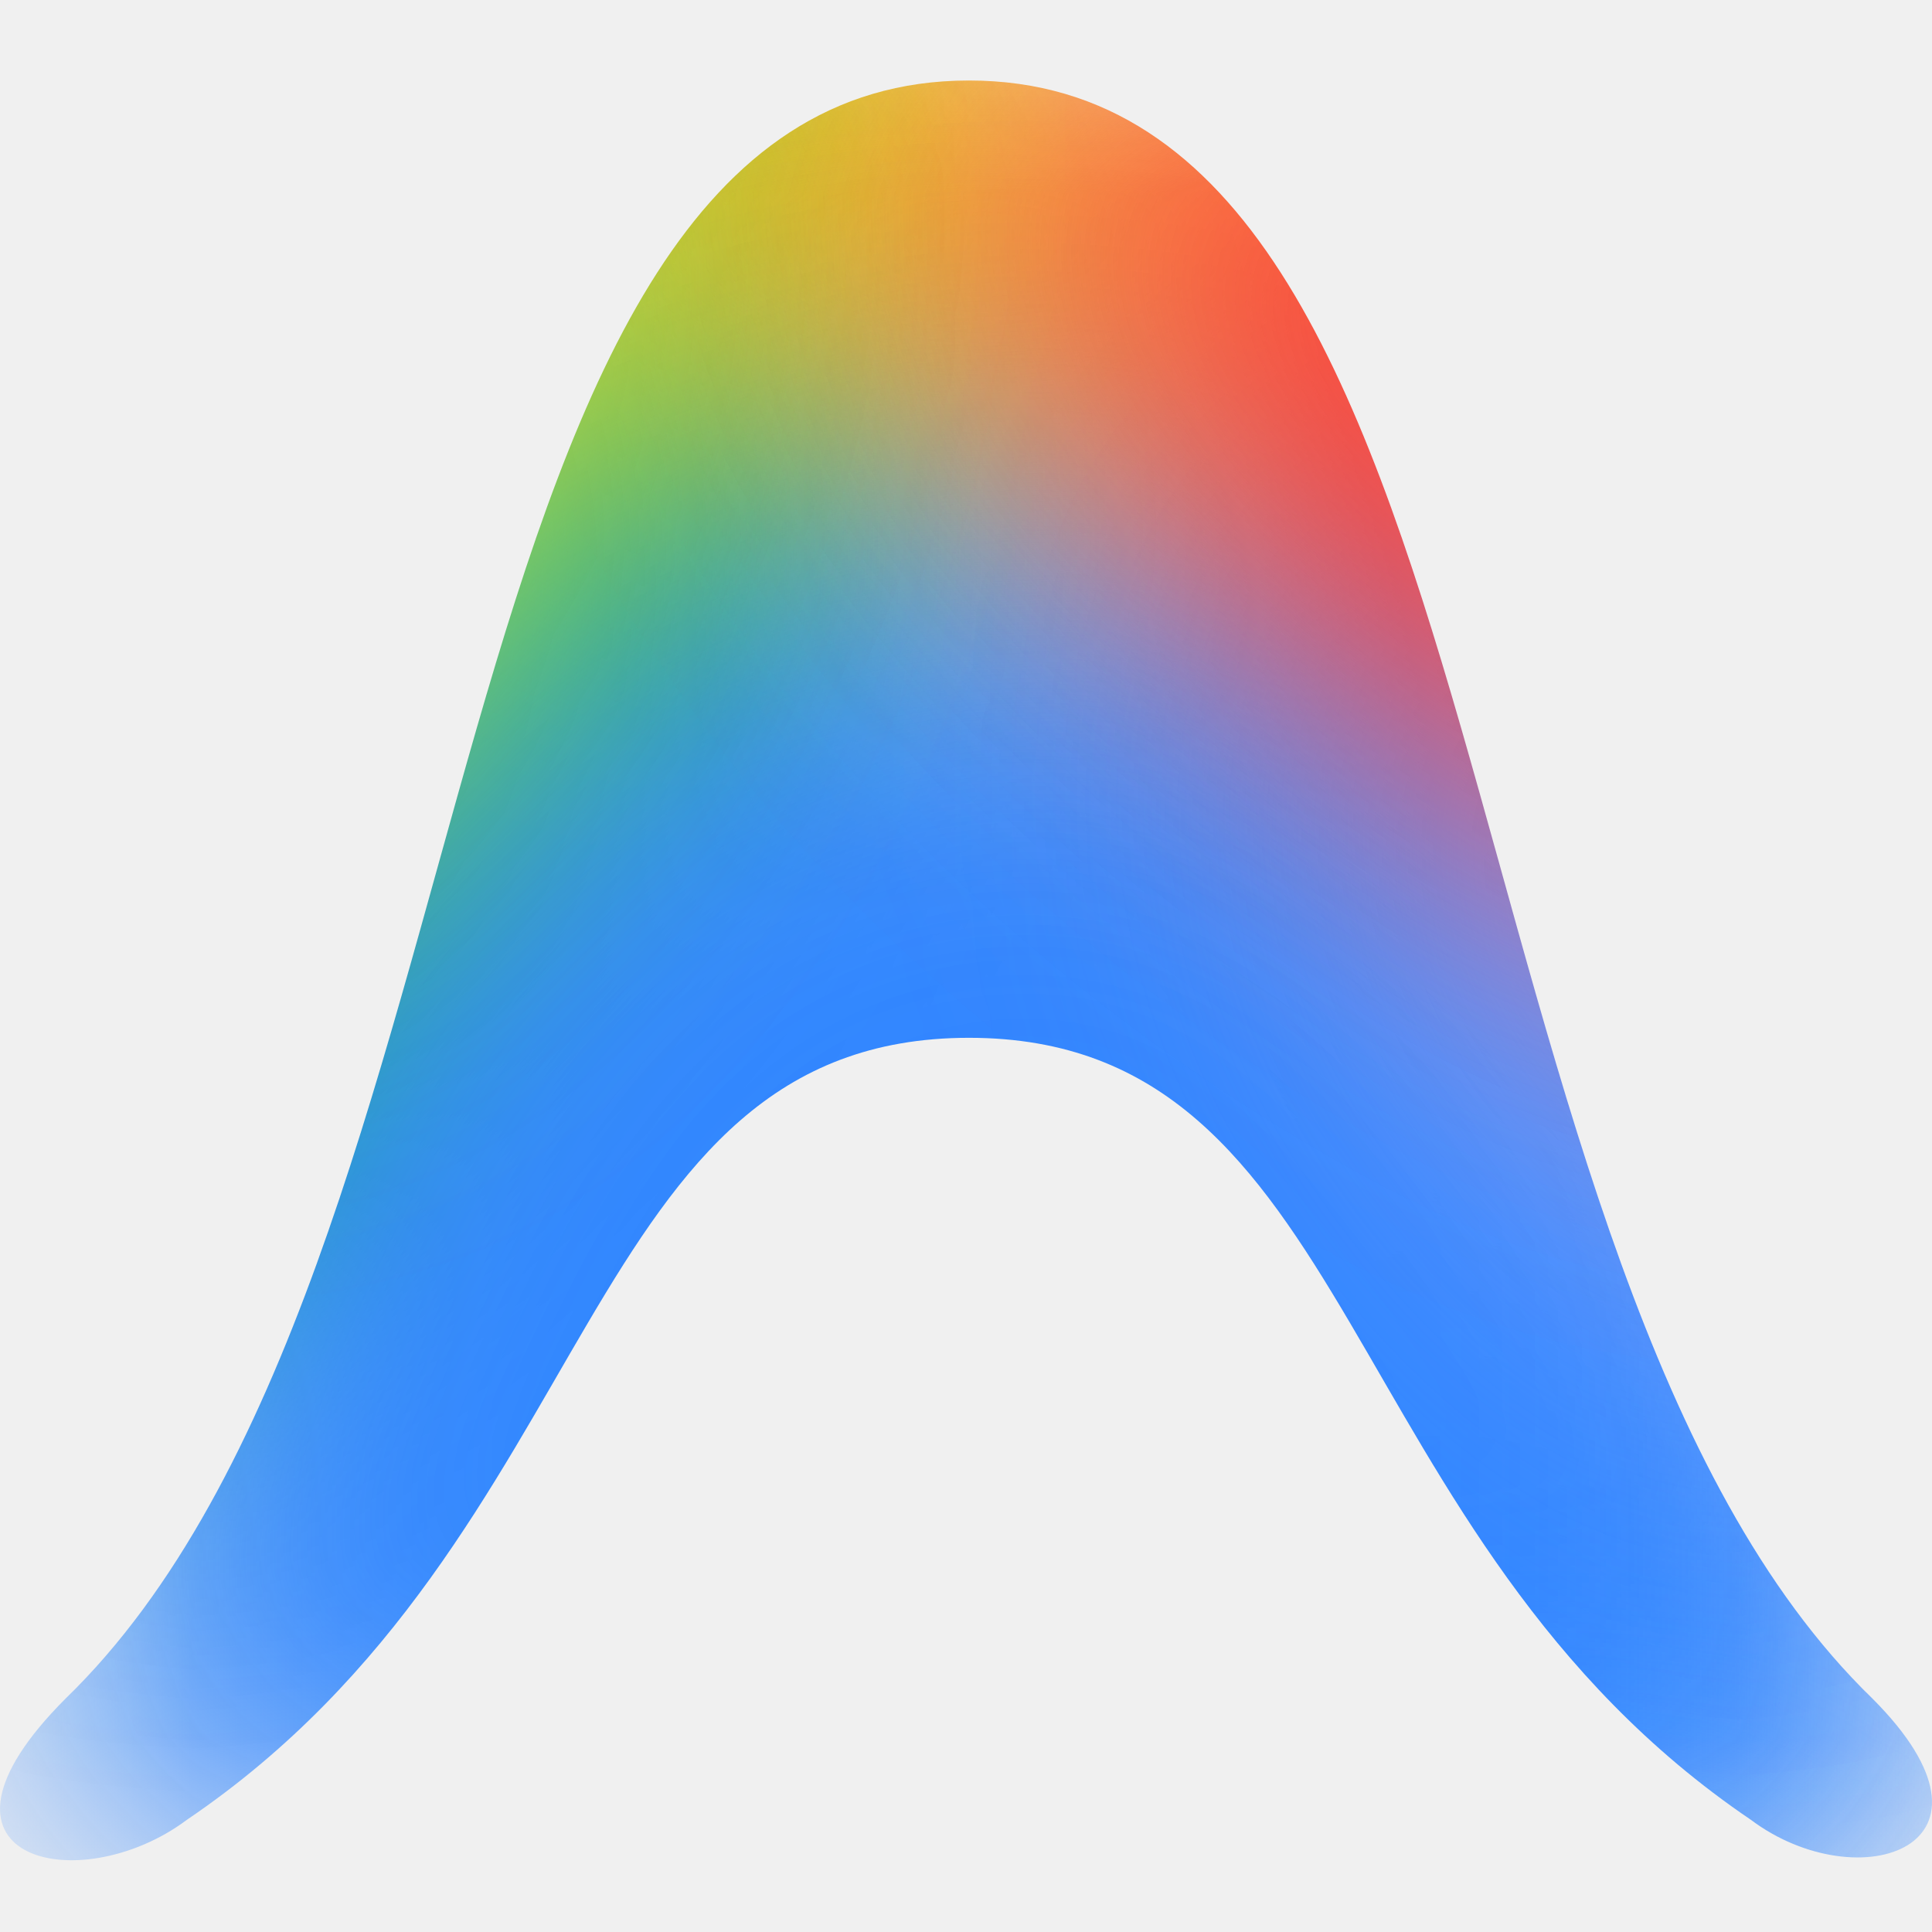
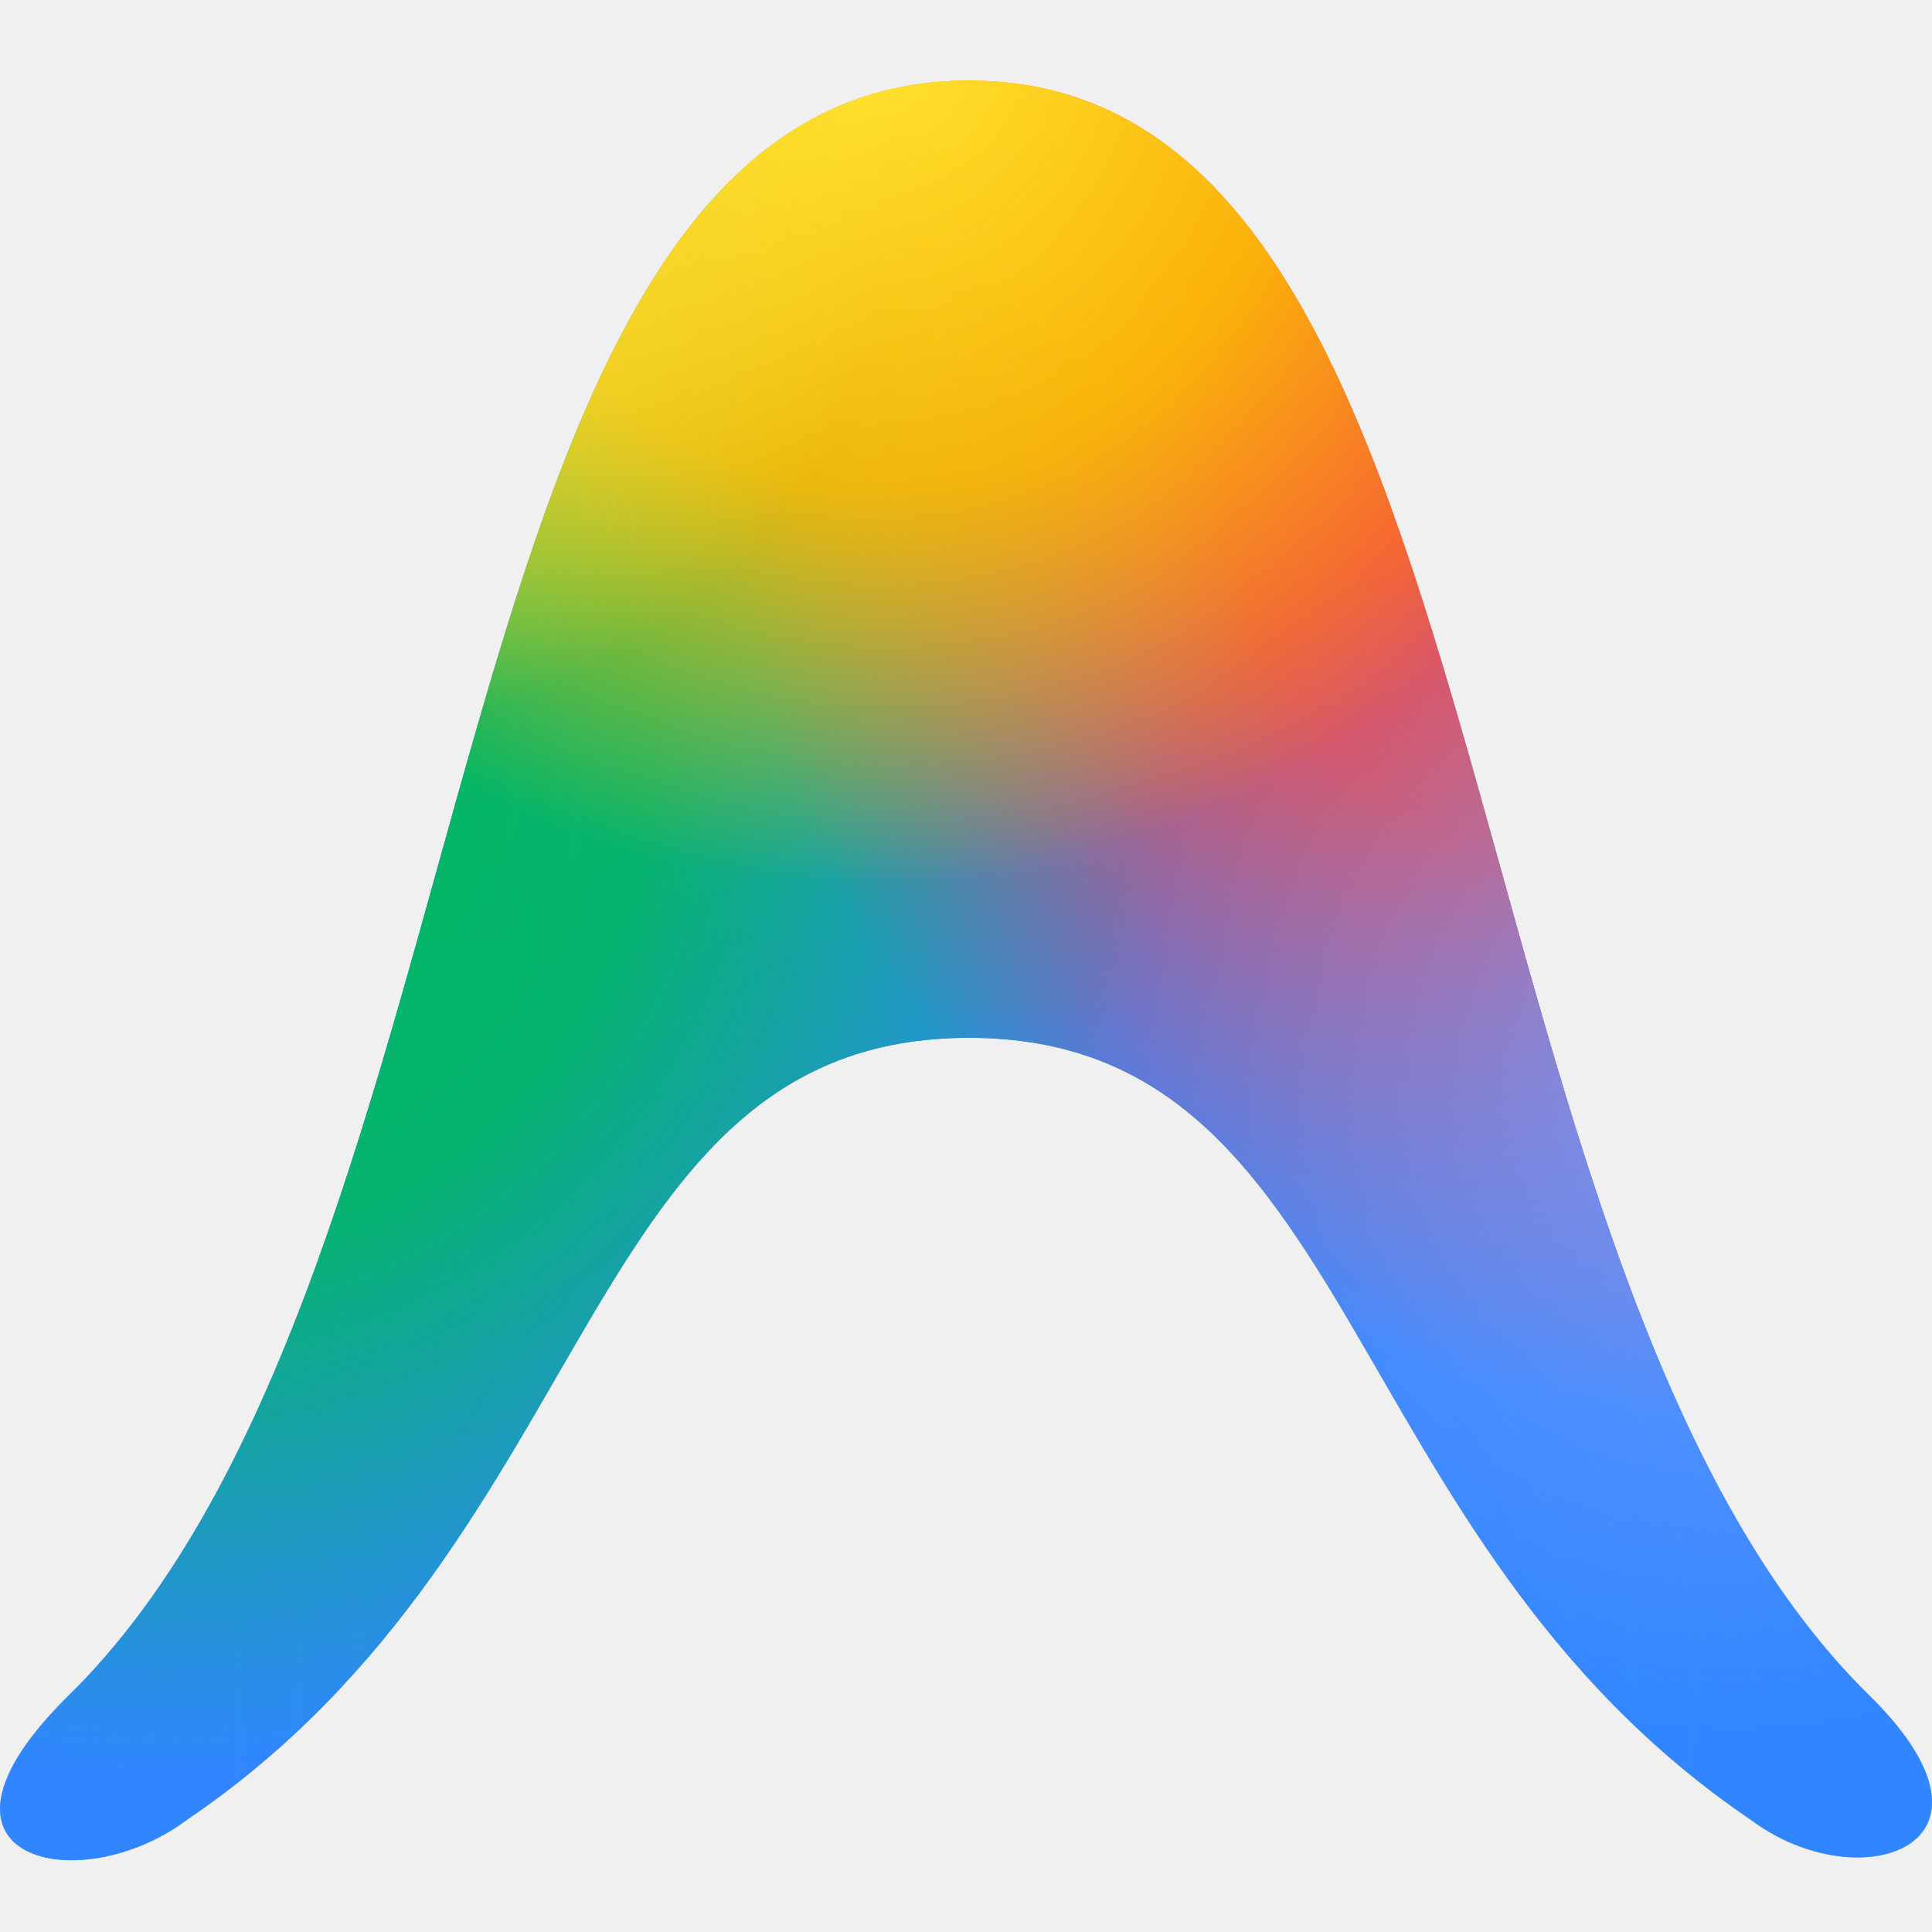
<svg xmlns="http://www.w3.org/2000/svg" width="24" height="24" viewBox="0 0 24 24">
-   <mask height="23" id="lobe-icons-antigravity-0-_R_0_" maskUnits="userSpaceOnUse" width="24" x="0" y="1">
-     <path d="M21.751 22.607c1.34 1.005 3.35.335 1.508-1.508C17.73 15.74 18.904 1 12.037 1 5.17 1 6.342 15.74.815 21.1c-2.01 2.009.167 2.511 1.507 1.506 5.192-3.517 4.857-9.714 9.715-9.714 4.857 0 4.522 6.197 9.714 9.715z" fill="#fff" />
-   </mask>
-   <g mask="url(#lobe-icons-antigravity-0-_R_0_)">
-     <g filter="url(#lobe-icons-antigravity-1-_R_0_)">
-       <path d="M-1.018-3.992c-.408 3.591 2.686 6.89 6.91 7.37 4.225.48 7.98-2.043 8.387-5.633.408-3.59-2.686-6.89-6.91-7.37-4.225-.479-7.98 2.043-8.387 5.633z" fill="#FFE432" />
-     </g>
-     <g filter="url(#lobe-icons-antigravity-2-_R_0_)">
-       <path d="M15.269 7.747c1.058 4.557 5.691 7.374 10.348 6.293 4.657-1.082 7.575-5.653 6.516-10.21-1.058-4.556-5.691-7.374-10.348-6.292-4.657 1.082-7.575 5.653-6.516 10.21z" fill="#FC413D" />
-     </g>
-     <g filter="url(#lobe-icons-antigravity-3-_R_0_)">
-       <path d="M-12.443 10.804c1.338 4.703 7.36 7.11 13.453 5.378 6.092-1.733 9.947-6.95 8.61-11.652C8.282-.173 2.26-2.58-3.833-.848-9.925.884-13.78 6.1-12.443 10.804z" fill="#00B95C" />
-     </g>
-     <g filter="url(#lobe-icons-antigravity-4-_R_0_)">
-       <path d="M-12.443 10.804c1.338 4.703 7.36 7.11 13.453 5.378 6.092-1.733 9.947-6.95 8.61-11.652C8.282-.173 2.26-2.58-3.833-.848-9.925.884-13.78 6.1-12.443 10.804z" fill="#00B95C" />
-     </g>
-     <g filter="url(#lobe-icons-antigravity-5-_R_0_)">
-       <path d="M-7.608 14.703c3.352 3.424 9.126 3.208 12.896-.483 3.77-3.69 4.108-9.459.756-12.883C2.69-2.087-3.083-1.871-6.853 1.82c-3.77 3.69-4.108 9.458-.755 12.883z" fill="#00B95C" />
-     </g>
-     <g filter="url(#lobe-icons-antigravity-6-_R_0_)">
-       <path d="M9.932 27.617c1.04 4.482 5.384 7.303 9.7 6.3 4.316-1.002 6.971-5.448 5.93-9.93-1.04-4.483-5.384-7.304-9.7-6.301-4.316 1.002-6.971 5.448-5.93 9.93z" fill="#3186FF" />
-     </g>
-     <g filter="url(#lobe-icons-antigravity-7-_R_0_)">
-       <path d="M2.572-8.185C.392-3.329 2.778 2.472 7.9 4.771c5.122 2.3 11.042.227 13.222-4.63 2.18-4.855-.205-10.656-5.327-12.955-5.122-2.3-11.042-.227-13.222 4.63z" fill="#FBBC04" />
-     </g>
-     <g filter="url(#lobe-icons-antigravity-8-_R_0_)">
-       <path d="M-3.267 38.686c-5.277-2.072 3.742-19.117 5.984-24.83 2.243-5.712 8.34-8.664 13.616-6.592 5.278 2.071 11.533 13.482 9.29 19.195-2.242 5.713-23.613 14.298-28.89 12.227z" fill="#3186FF" />
-     </g>
-     <g filter="url(#lobe-icons-antigravity-9-_R_0_)">
-       <path d="M28.71 17.471c-1.413 1.649-5.1.808-8.236-1.878-3.135-2.687-4.531-6.201-3.118-7.85 1.412-1.649 5.1-.808 8.235 1.878s4.532 6.2 3.119 7.85z" fill="#749BFF" />
-     </g>
-     <g filter="url(#lobe-icons-antigravity-10-_R_0_)">
-       <path d="M18.163 9.077c5.81 3.93 12.502 4.19 14.946.577 2.443-3.612-.287-9.727-6.098-13.658-5.81-3.931-12.502-4.19-14.946-.577-2.443 3.612.287 9.727 6.098 13.658z" fill="#FC413D" />
-     </g>
-     <g filter="url(#lobe-icons-antigravity-11-_R_0_)">
-       <path d="M-.915 2.684c-1.44 3.473-.97 6.967 1.05 7.804 2.02.837 4.824-1.3 6.264-4.772 1.44-3.473.97-6.967-1.05-7.804-2.02-.837-4.824 1.3-6.264 4.772z" fill="#FFEE48" />
-     </g>
+   <defs>
+     <clipPath id="ag-clip">
+       <path d="M21.751 22.607c1.34 1.005 3.35.335 1.508-1.508C17.73 15.74 18.904 1 12.037 1 5.17 1 6.342 15.74.815 21.1c-2.01 2.009.167 2.511 1.507 1.506 5.192-3.517 4.857-9.714 9.715-9.714 4.857 0 4.522 6.197 9.714 9.715z" />
+     </clipPath>
+     <linearGradient id="ag-base" x1="12" y1="1" x2="12" y2="23" gradientUnits="userSpaceOnUse">
+       <stop offset="0" stop-color="#FBBC04" />
+       <stop offset="0.52" stop-color="#3186FF" />
+       <stop offset="1" stop-color="#3186FF" />
+     </linearGradient>
+     <radialGradient id="ag-blue" cx="12" cy="21" r="15" gradientUnits="userSpaceOnUse">
+       <stop offset="0" stop-color="#3186FF" />
+       <stop offset="0.65" stop-color="#3186FF" stop-opacity="0.9" />
+       <stop offset="1" stop-color="#3186FF" stop-opacity="0" />
+     </radialGradient>
+     <radialGradient id="ag-green" cx="2" cy="9.5" r="12.5" gradientUnits="userSpaceOnUse">
+       <stop offset="0" stop-color="#00B95C" />
+       <stop offset="0.48" stop-color="#00B95C" stop-opacity="0.88" />
+       <stop offset="1" stop-color="#00B95C" stop-opacity="0" />
+     </radialGradient>
+     <radialGradient id="ag-red" cx="21" cy="5.5" r="12" gradientUnits="userSpaceOnUse">
+       <stop offset="0" stop-color="#FC413D" />
+       <stop offset="0.48" stop-color="#FC413D" stop-opacity="0.88" />
+       <stop offset="1" stop-color="#FC413D" stop-opacity="0" />
+     </radialGradient>
+     <radialGradient id="ag-peri" cx="21.5" cy="13.5" r="8" gradientUnits="userSpaceOnUse">
+       <stop offset="0" stop-color="#749BFF" stop-opacity="0.88" />
+       <stop offset="1" stop-color="#749BFF" stop-opacity="0" />
+     </radialGradient>
+     <radialGradient id="ag-gold" cx="10.8" cy="0.5" r="10.5" gradientUnits="userSpaceOnUse">
+       <stop offset="0" stop-color="#FFE432" />
+       <stop offset="0.52" stop-color="#FBBC04" stop-opacity="0.9" />
+       <stop offset="1" stop-color="#FBBC04" stop-opacity="0" />
+     </radialGradient>
+     <radialGradient id="ag-ylw" cx="4.5" cy="2.5" r="6.5" gradientUnits="userSpaceOnUse">
+       <stop offset="0" stop-color="#FFEE48" stop-opacity="0.92" />
+       <stop offset="1" stop-color="#FFEE48" stop-opacity="0" />
+     </radialGradient>
+   </defs>
+   <g clip-path="url(#ag-clip)">
+     <rect width="24" height="24" fill="url(#ag-base)" />
+     <circle cx="12" cy="21" r="15" fill="url(#ag-blue)" />
+     <circle cx="2" cy="9.5" r="12.5" fill="url(#ag-green)" />
+     <circle cx="21" cy="5.5" r="12" fill="url(#ag-red)" />
+     <circle cx="21.5" cy="13.5" r="8" fill="url(#ag-peri)" />
+     <circle cx="10.8" cy="0.5" r="10.5" fill="url(#ag-gold)" />
+     <circle cx="4.5" cy="2.5" r="6.5" fill="url(#ag-ylw)" />
  </g>
-   <defs>
-     <filter color-interpolation-filters="sRGB" filterUnits="userSpaceOnUse" height="17.587" id="lobe-icons-antigravity-1-_R_0_" width="19.838" x="-3.288" y="-11.917">
-       <feFlood flood-opacity="0" result="BackgroundImageFix" />
-       <feBlend in="SourceGraphic" in2="BackgroundImageFix" result="shape" />
-       <feGaussianBlur result="effect1_foregroundBlur_977_115" stdDeviation="1.117" />
-     </filter>
-     <filter color-interpolation-filters="sRGB" filterUnits="userSpaceOnUse" height="38.565" id="lobe-icons-antigravity-2-_R_0_" width="38.9" x="4.251" y="-13.493">
-       <feFlood flood-opacity="0" result="BackgroundImageFix" />
-       <feBlend in="SourceGraphic" in2="BackgroundImageFix" result="shape" />
-       <feGaussianBlur result="effect1_foregroundBlur_977_115" stdDeviation="5.4" />
-     </filter>
-     <filter color-interpolation-filters="sRGB" filterUnits="userSpaceOnUse" height="36.517" id="lobe-icons-antigravity-3-_R_0_" width="40.955" x="-21.889" y="-10.592">
-       <feFlood flood-opacity="0" result="BackgroundImageFix" />
-       <feBlend in="SourceGraphic" in2="BackgroundImageFix" result="shape" />
-       <feGaussianBlur result="effect1_foregroundBlur_977_115" stdDeviation="4.591" />
-     </filter>
-     <filter color-interpolation-filters="sRGB" filterUnits="userSpaceOnUse" height="36.517" id="lobe-icons-antigravity-4-_R_0_" width="40.955" x="-21.889" y="-10.592">
-       <feFlood flood-opacity="0" result="BackgroundImageFix" />
-       <feBlend in="SourceGraphic" in2="BackgroundImageFix" result="shape" />
-       <feGaussianBlur result="effect1_foregroundBlur_977_115" stdDeviation="4.591" />
-     </filter>
-     <filter color-interpolation-filters="sRGB" filterUnits="userSpaceOnUse" height="36.595" id="lobe-icons-antigravity-5-_R_0_" width="36.632" x="-19.099" y="-10.278">
-       <feFlood flood-opacity="0" result="BackgroundImageFix" />
-       <feBlend in="SourceGraphic" in2="BackgroundImageFix" result="shape" />
-       <feGaussianBlur result="effect1_foregroundBlur_977_115" stdDeviation="4.591" />
-     </filter>
-     <filter color-interpolation-filters="sRGB" filterUnits="userSpaceOnUse" height="34.087" id="lobe-icons-antigravity-6-_R_0_" width="33.533" x=".981" y="8.758">
-       <feFlood flood-opacity="0" result="BackgroundImageFix" />
-       <feBlend in="SourceGraphic" in2="BackgroundImageFix" result="shape" />
-       <feGaussianBlur result="effect1_foregroundBlur_977_115" stdDeviation="4.363" />
-     </filter>
-     <filter color-interpolation-filters="sRGB" filterUnits="userSpaceOnUse" height="35.276" id="lobe-icons-antigravity-7-_R_0_" width="35.978" x="-6.143" y="-21.659">
-       <feFlood flood-opacity="0" result="BackgroundImageFix" />
-       <feBlend in="SourceGraphic" in2="BackgroundImageFix" result="shape" />
-       <feGaussianBlur result="effect1_foregroundBlur_977_115" stdDeviation="3.954" />
-     </filter>
-     <filter color-interpolation-filters="sRGB" filterUnits="userSpaceOnUse" height="46.523" id="lobe-icons-antigravity-8-_R_0_" width="45.114" x="-11.96" y="-.46">
-       <feFlood flood-opacity="0" result="BackgroundImageFix" />
-       <feBlend in="SourceGraphic" in2="BackgroundImageFix" result="shape" />
-       <feGaussianBlur result="effect1_foregroundBlur_977_115" stdDeviation="3.531" />
-     </filter>
-     <filter color-interpolation-filters="sRGB" filterUnits="userSpaceOnUse" height="24.054" id="lobe-icons-antigravity-9-_R_0_" width="25.094" x="10.485" y=".58">
-       <feFlood flood-opacity="0" result="BackgroundImageFix" />
-       <feBlend in="SourceGraphic" in2="BackgroundImageFix" result="shape" />
-       <feGaussianBlur result="effect1_foregroundBlur_977_115" stdDeviation="3.159" />
-     </filter>
-     <filter color-interpolation-filters="sRGB" filterUnits="userSpaceOnUse" height="30.007" id="lobe-icons-antigravity-10-_R_0_" width="33.508" x="5.833" y="-12.467">
-       <feFlood flood-opacity="0" result="BackgroundImageFix" />
-       <feBlend in="SourceGraphic" in2="BackgroundImageFix" result="shape" />
-       <feGaussianBlur result="effect1_foregroundBlur_977_115" stdDeviation="2.669" />
-     </filter>
-     <filter color-interpolation-filters="sRGB" filterUnits="userSpaceOnUse" height="26.151" id="lobe-icons-antigravity-11-_R_0_" width="22.194" x="-8.355" y="-8.876">
-       <feFlood flood-opacity="0" result="BackgroundImageFix" />
-       <feBlend in="SourceGraphic" in2="BackgroundImageFix" result="shape" />
-       <feGaussianBlur result="effect1_foregroundBlur_977_115" stdDeviation="3.303" />
-     </filter>
-   </defs>
</svg>
